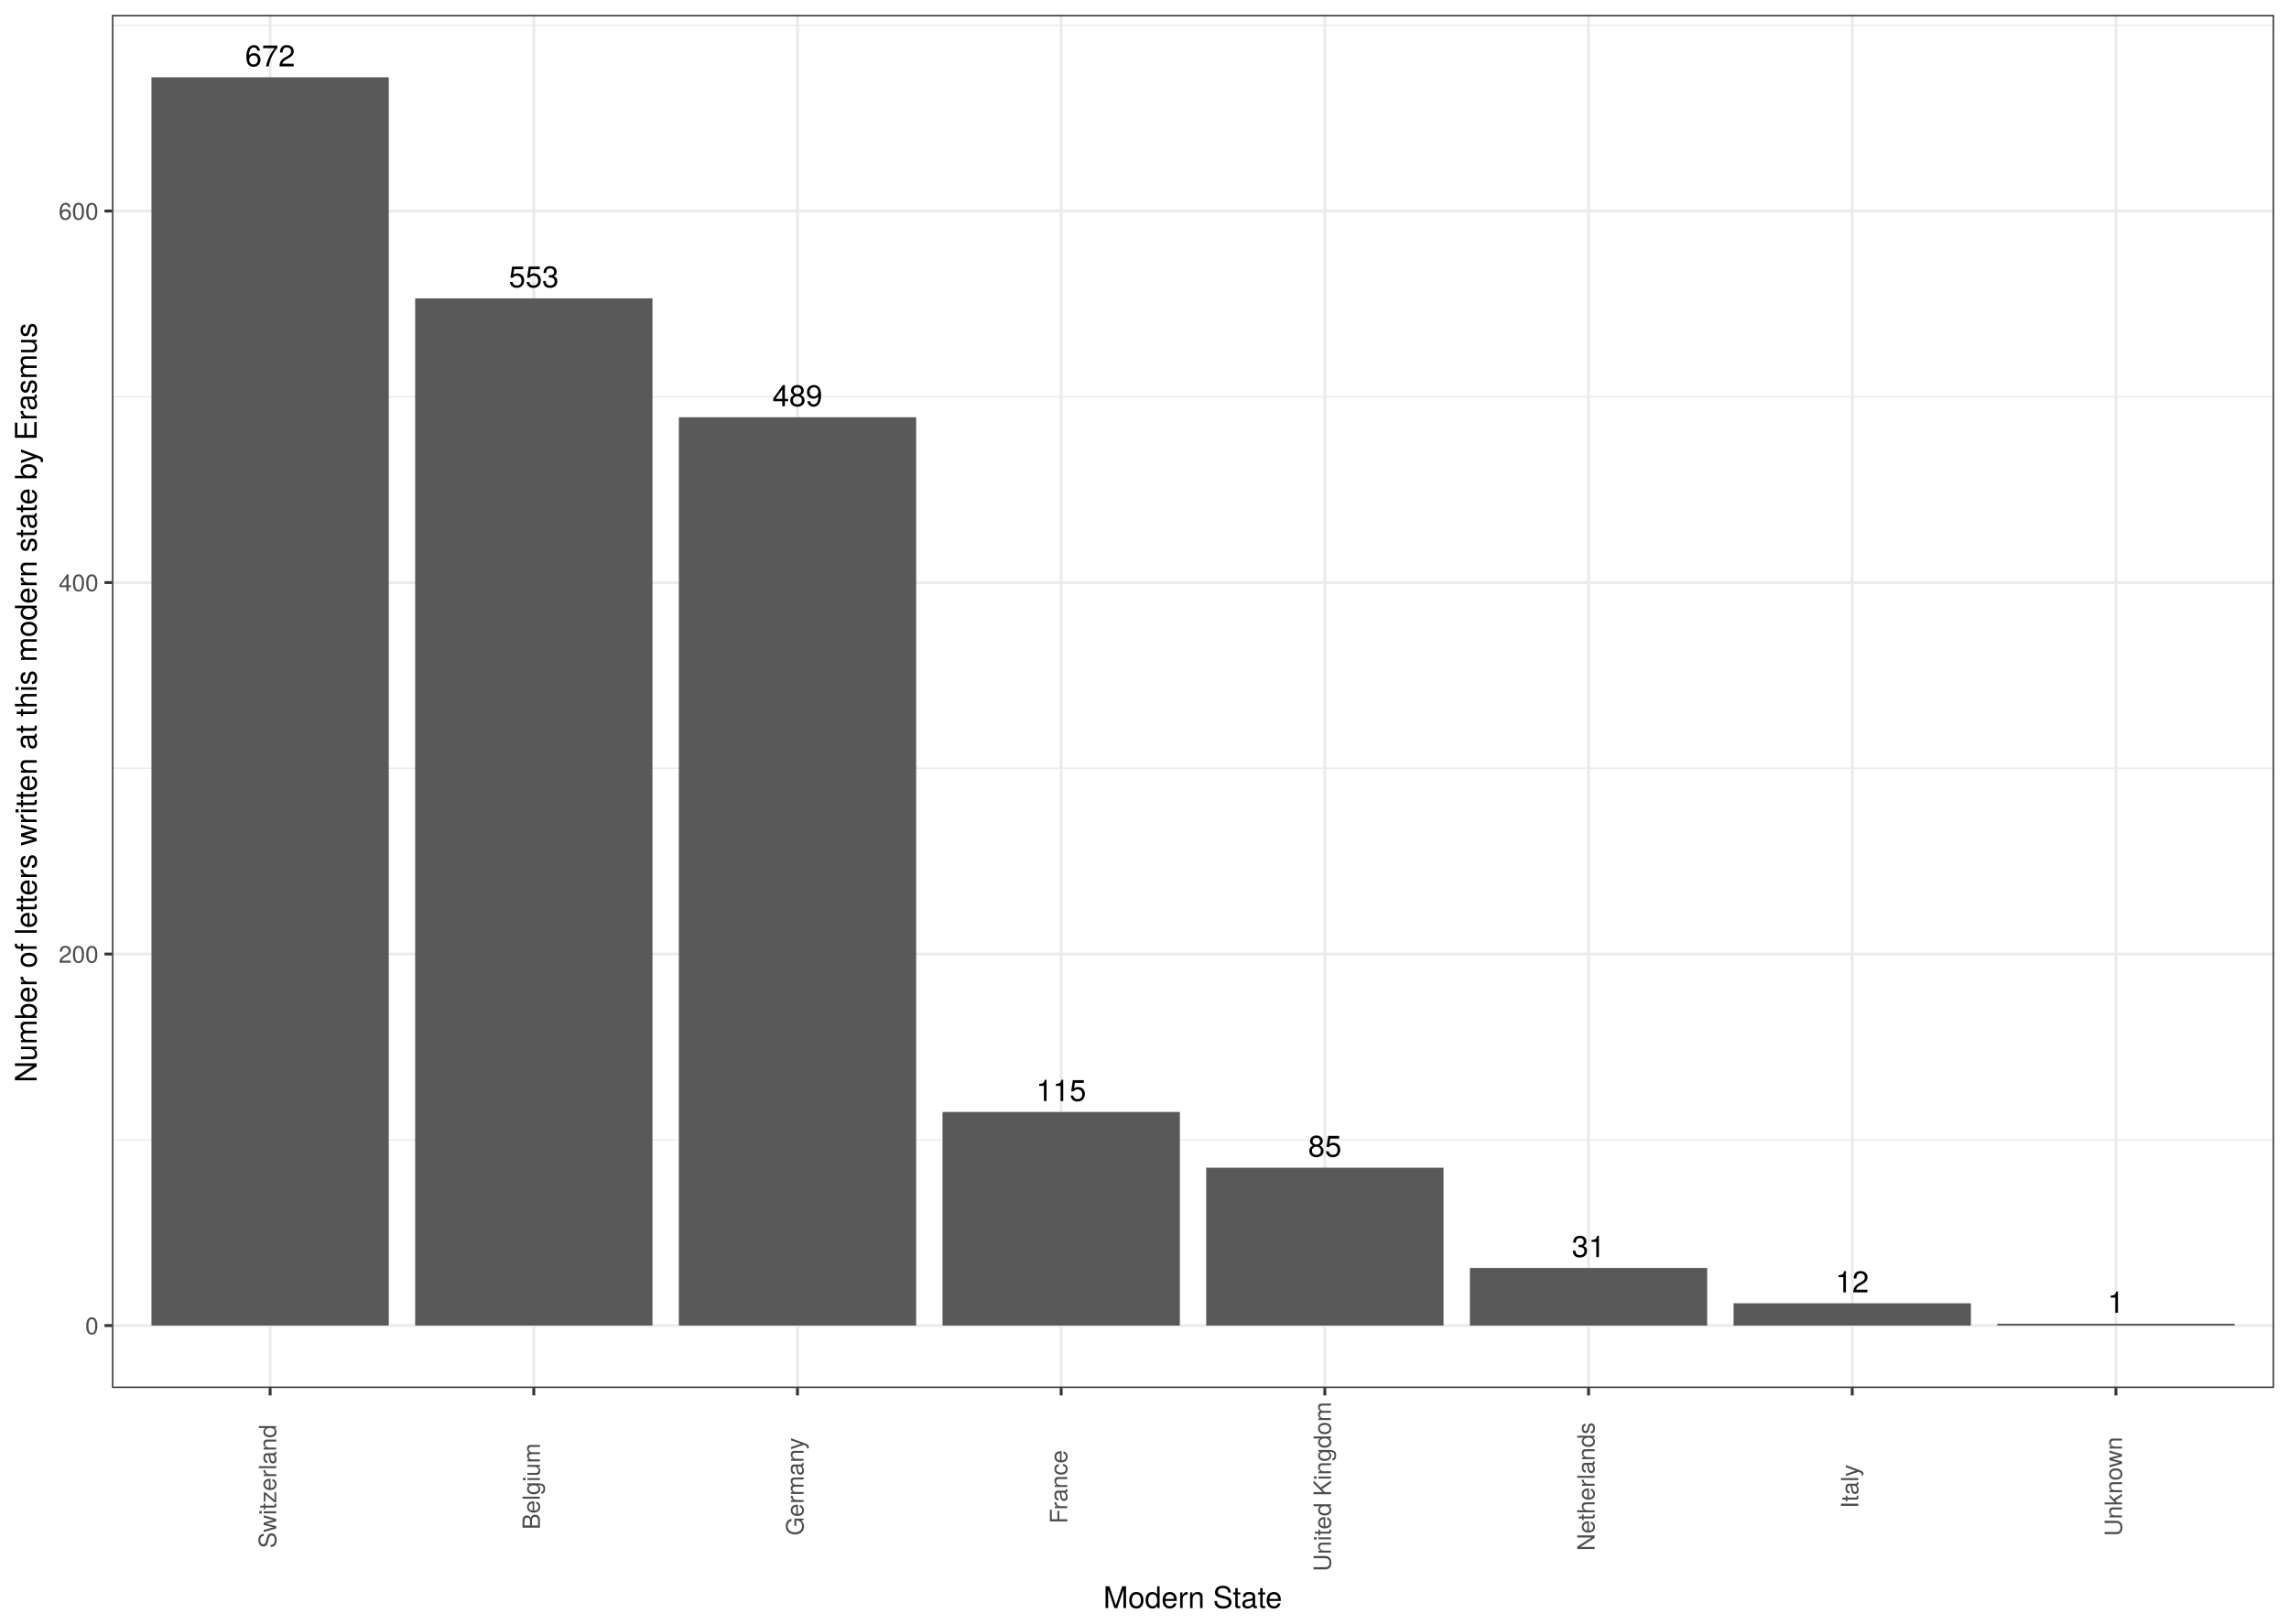
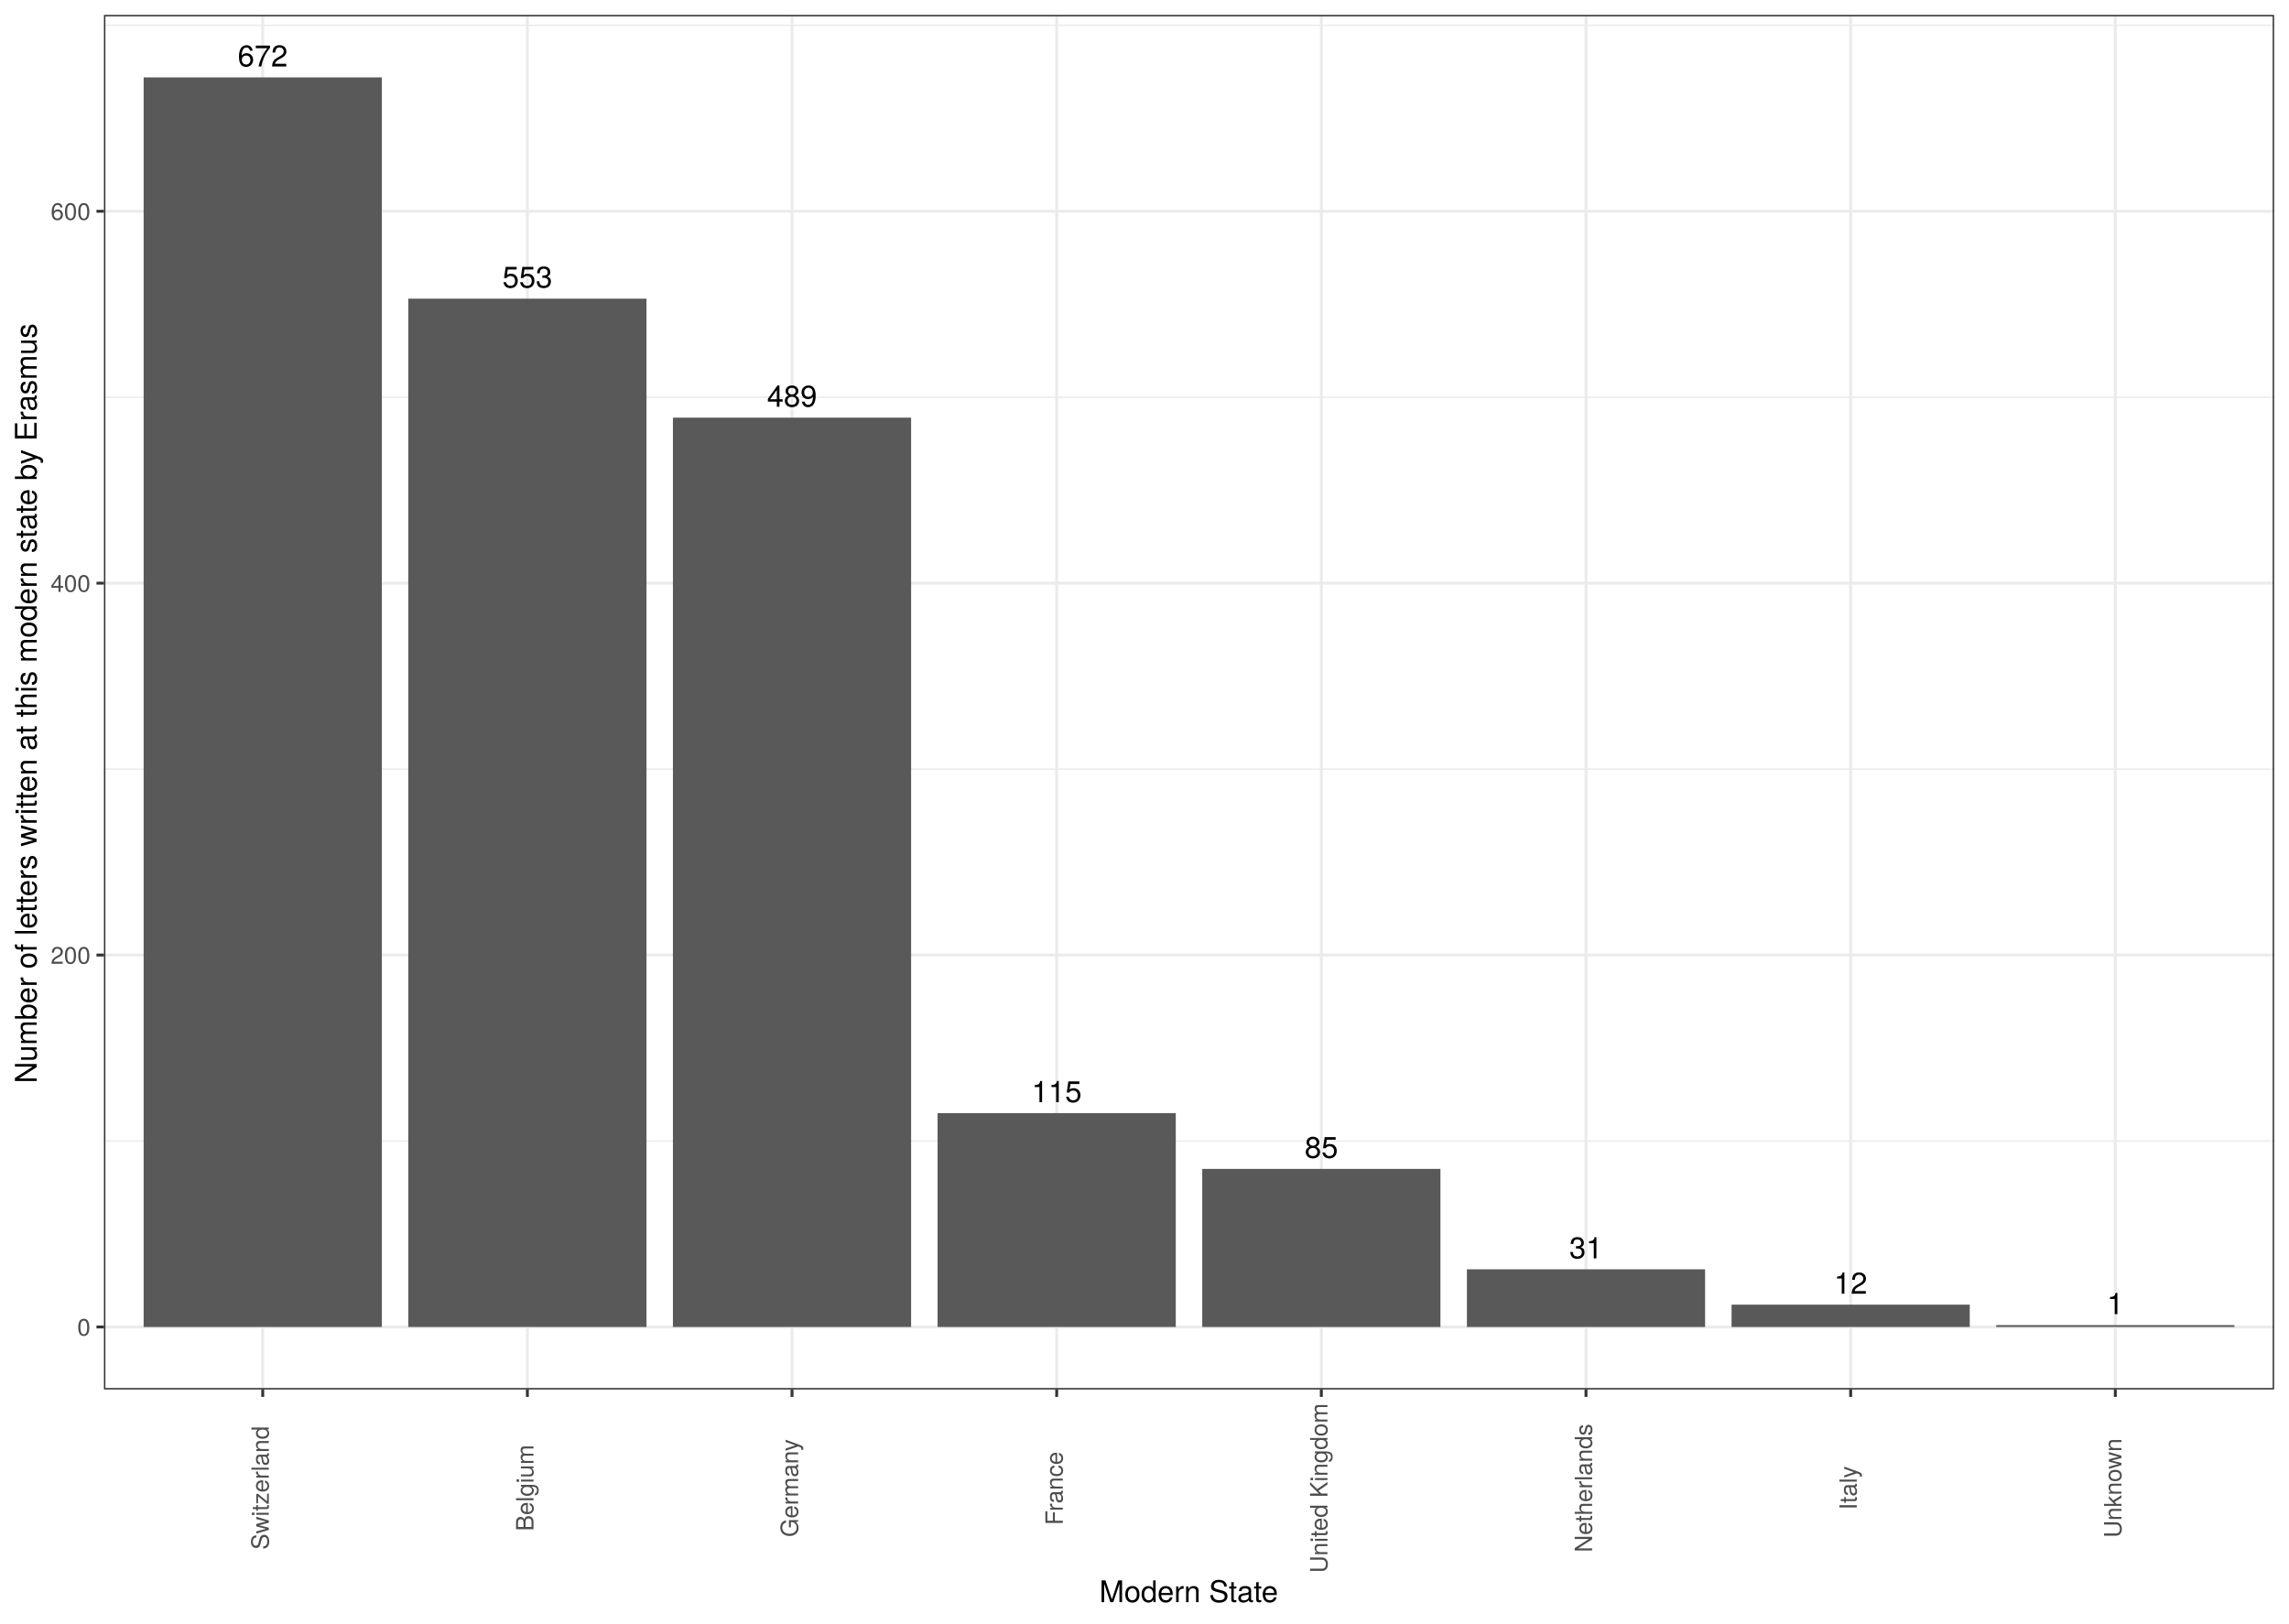
<svg xmlns="http://www.w3.org/2000/svg" viewBox="0 0 842.40 597.60">
  <defs>
    <style type="text/css">
-     line, polyline, path, rect, circle {
+     line, polyline, polygon, path, rect, circle {
      fill: none;
      stroke: #000000;
      stroke-linecap: round;
      stroke-linejoin: round;
      stroke-miterlimit: 10.00;
    }
  </style>
  </defs>
  <rect width="100%" height="100%" style="stroke: none; fill: #FFFFFF;" />
-   <rect x="0.00" y="-0.00" width="842.40" height="597.60" style="stroke-width: 1.07; stroke: #FFFFFF; fill: #FFFFFF;" />
+   <rect x="-0" y="-0" width="842.40" height="597.60" style="stroke-width: 1.07; stroke: #FFFFFF; fill: #FFFFFF;" />
  <defs>
-     <clipPath id="cpNDEuMTg4N3w4MzYuOTIxfDUxMC44OTR8NS40Nzk0NQ==">
-       <rect x="41.19" y="5.48" width="795.73" height="505.41" />
+     <clipPath id="cpMzguMjV8ODM2LjkyfDUxMS40M3w1LjQ4">
+       <rect x="38.25" y="5.48" width="798.67" height="505.95" />
    </clipPath>
  </defs>
-   <rect x="41.19" y="5.48" width="795.73" height="505.41" style="stroke-width: 1.07; stroke: none; fill: #FFFFFF;" clip-path="url(#cpNDEuMTg4N3w4MzYuOTIxfDUxMC44OTR8NS40Nzk0NQ==)" />
-   <polyline points="41.19,419.55 836.92,419.55 " style="stroke-width: 0.53; stroke: #EBEBEB; stroke-linecap: butt;" clip-path="url(#cpNDEuMTg4N3w4MzYuOTIxfDUxMC44OTR8NS40Nzk0NQ==)" />
-   <polyline points="41.19,282.80 836.92,282.80 " style="stroke-width: 0.53; stroke: #EBEBEB; stroke-linecap: butt;" clip-path="url(#cpNDEuMTg4N3w4MzYuOTIxfDUxMC44OTR8NS40Nzk0NQ==)" />
-   <polyline points="41.19,146.05 836.92,146.05 " style="stroke-width: 0.53; stroke: #EBEBEB; stroke-linecap: butt;" clip-path="url(#cpNDEuMTg4N3w4MzYuOTIxfDUxMC44OTR8NS40Nzk0NQ==)" />
-   <polyline points="41.19,9.31 836.92,9.31 " style="stroke-width: 0.53; stroke: #EBEBEB; stroke-linecap: butt;" clip-path="url(#cpNDEuMTg4N3w4MzYuOTIxfDUxMC44OTR8NS40Nzk0NQ==)" />
-   <polyline points="41.19,487.92 836.92,487.92 " style="stroke-width: 1.07; stroke: #EBEBEB; stroke-linecap: butt;" clip-path="url(#cpNDEuMTg4N3w4MzYuOTIxfDUxMC44OTR8NS40Nzk0NQ==)" />
-   <polyline points="41.19,351.17 836.92,351.17 " style="stroke-width: 1.07; stroke: #EBEBEB; stroke-linecap: butt;" clip-path="url(#cpNDEuMTg4N3w4MzYuOTIxfDUxMC44OTR8NS40Nzk0NQ==)" />
-   <polyline points="41.19,214.43 836.92,214.43 " style="stroke-width: 1.07; stroke: #EBEBEB; stroke-linecap: butt;" clip-path="url(#cpNDEuMTg4N3w4MzYuOTIxfDUxMC44OTR8NS40Nzk0NQ==)" />
-   <polyline points="41.19,77.68 836.92,77.68 " style="stroke-width: 1.07; stroke: #EBEBEB; stroke-linecap: butt;" clip-path="url(#cpNDEuMTg4N3w4MzYuOTIxfDUxMC44OTR8NS40Nzk0NQ==)" />
-   <polyline points="99.41,510.89 99.41,5.48 " style="stroke-width: 1.07; stroke: #EBEBEB; stroke-linecap: butt;" clip-path="url(#cpNDEuMTg4N3w4MzYuOTIxfDUxMC44OTR8NS40Nzk0NQ==)" />
-   <polyline points="196.45,510.89 196.45,5.48 " style="stroke-width: 1.07; stroke: #EBEBEB; stroke-linecap: butt;" clip-path="url(#cpNDEuMTg4N3w4MzYuOTIxfDUxMC44OTR8NS40Nzk0NQ==)" />
-   <polyline points="293.49,510.89 293.49,5.48 " style="stroke-width: 1.07; stroke: #EBEBEB; stroke-linecap: butt;" clip-path="url(#cpNDEuMTg4N3w4MzYuOTIxfDUxMC44OTR8NS40Nzk0NQ==)" />
-   <polyline points="390.53,510.89 390.53,5.48 " style="stroke-width: 1.07; stroke: #EBEBEB; stroke-linecap: butt;" clip-path="url(#cpNDEuMTg4N3w4MzYuOTIxfDUxMC44OTR8NS40Nzk0NQ==)" />
-   <polyline points="487.57,510.89 487.57,5.48 " style="stroke-width: 1.07; stroke: #EBEBEB; stroke-linecap: butt;" clip-path="url(#cpNDEuMTg4N3w4MzYuOTIxfDUxMC44OTR8NS40Nzk0NQ==)" />
-   <polyline points="584.62,510.89 584.62,5.48 " style="stroke-width: 1.07; stroke: #EBEBEB; stroke-linecap: butt;" clip-path="url(#cpNDEuMTg4N3w4MzYuOTIxfDUxMC44OTR8NS40Nzk0NQ==)" />
-   <polyline points="681.66,510.89 681.66,5.48 " style="stroke-width: 1.07; stroke: #EBEBEB; stroke-linecap: butt;" clip-path="url(#cpNDEuMTg4N3w4MzYuOTIxfDUxMC44OTR8NS40Nzk0NQ==)" />
-   <polyline points="778.70,510.89 778.70,5.48 " style="stroke-width: 1.07; stroke: #EBEBEB; stroke-linecap: butt;" clip-path="url(#cpNDEuMTg4N3w4MzYuOTIxfDUxMC44OTR8NS40Nzk0NQ==)" />
-   <rect x="55.74" y="28.45" width="87.34" height="459.47" style="stroke-width: 1.07; stroke: none; stroke-linecap: butt; fill: #595959;" clip-path="url(#cpNDEuMTg4N3w4MzYuOTIxfDUxMC44OTR8NS40Nzk0NQ==)" />
-   <rect x="152.79" y="109.82" width="87.34" height="378.10" style="stroke-width: 1.07; stroke: none; stroke-linecap: butt; fill: #595959;" clip-path="url(#cpNDEuMTg4N3w4MzYuOTIxfDUxMC44OTR8NS40Nzk0NQ==)" />
-   <rect x="249.83" y="153.58" width="87.34" height="334.34" style="stroke-width: 1.07; stroke: none; stroke-linecap: butt; fill: #595959;" clip-path="url(#cpNDEuMTg4N3w4MzYuOTIxfDUxMC44OTR8NS40Nzk0NQ==)" />
-   <rect x="346.87" y="409.29" width="87.34" height="78.63" style="stroke-width: 1.07; stroke: none; stroke-linecap: butt; fill: #595959;" clip-path="url(#cpNDEuMTg4N3w4MzYuOTIxfDUxMC44OTR8NS40Nzk0NQ==)" />
-   <rect x="443.91" y="429.80" width="87.34" height="58.12" style="stroke-width: 1.07; stroke: none; stroke-linecap: butt; fill: #595959;" clip-path="url(#cpNDEuMTg4N3w4MzYuOTIxfDUxMC44OTR8NS40Nzk0NQ==)" />
-   <rect x="540.95" y="466.72" width="87.34" height="21.20" style="stroke-width: 1.07; stroke: none; stroke-linecap: butt; fill: #595959;" clip-path="url(#cpNDEuMTg4N3w4MzYuOTIxfDUxMC44OTR8NS40Nzk0NQ==)" />
-   <rect x="637.99" y="479.72" width="87.34" height="8.20" style="stroke-width: 1.07; stroke: none; stroke-linecap: butt; fill: #595959;" clip-path="url(#cpNDEuMTg4N3w4MzYuOTIxfDUxMC44OTR8NS40Nzk0NQ==)" />
-   <rect x="735.03" y="487.24" width="87.34" height="0.68" style="stroke-width: 1.07; stroke: none; stroke-linecap: butt; fill: #595959;" clip-path="url(#cpNDEuMTg4N3w4MzYuOTIxfDUxMC44OTR8NS40Nzk0NQ==)" />
-   <g clip-path="url(#cpNDEuMTg4N3w4MzYuOTIxfDUxMC44OTR8NS40Nzk0NQ==)">
-     <text x="90.20" y="24.43" style="font-size: 11.04px; font-family: TeX Gyre Heros;" textLength="18.43px" lengthAdjust="spacingAndGlyphs">672</text>
+   <rect x="38.25" y="5.48" width="798.67" height="505.95" style="stroke-width: 1.07; stroke: none; fill: #FFFFFF;" clip-path="url(#cpMzguMjV8ODM2LjkyfDUxMS40M3w1LjQ4)" />
+   <polyline points="38.25,419.99 836.92,419.99 " style="stroke-width: 0.53; stroke: #EBEBEB; stroke-linecap: butt;" clip-path="url(#cpMzguMjV8ODM2LjkyfDUxMS40M3w1LjQ4)" />
+   <polyline points="38.25,283.09 836.92,283.09 " style="stroke-width: 0.53; stroke: #EBEBEB; stroke-linecap: butt;" clip-path="url(#cpMzguMjV8ODM2LjkyfDUxMS40M3w1LjQ4)" />
+   <polyline points="38.25,146.20 836.92,146.20 " style="stroke-width: 0.53; stroke: #EBEBEB; stroke-linecap: butt;" clip-path="url(#cpMzguMjV8ODM2LjkyfDUxMS40M3w1LjQ4)" />
+   <polyline points="38.25,9.31 836.92,9.31 " style="stroke-width: 0.53; stroke: #EBEBEB; stroke-linecap: butt;" clip-path="url(#cpMzguMjV8ODM2LjkyfDUxMS40M3w1LjQ4)" />
+   <polyline points="38.25,488.43 836.92,488.43 " style="stroke-width: 1.07; stroke: #EBEBEB; stroke-linecap: butt;" clip-path="url(#cpMzguMjV8ODM2LjkyfDUxMS40M3w1LjQ4)" />
+   <polyline points="38.25,351.54 836.92,351.54 " style="stroke-width: 1.07; stroke: #EBEBEB; stroke-linecap: butt;" clip-path="url(#cpMzguMjV8ODM2LjkyfDUxMS40M3w1LjQ4)" />
+   <polyline points="38.25,214.65 836.92,214.65 " style="stroke-width: 1.07; stroke: #EBEBEB; stroke-linecap: butt;" clip-path="url(#cpMzguMjV8ODM2LjkyfDUxMS40M3w1LjQ4)" />
+   <polyline points="38.25,77.76 836.92,77.76 " style="stroke-width: 1.07; stroke: #EBEBEB; stroke-linecap: butt;" clip-path="url(#cpMzguMjV8ODM2LjkyfDUxMS40M3w1LjQ4)" />
+   <polyline points="96.69,511.43 96.69,5.48 " style="stroke-width: 1.07; stroke: #EBEBEB; stroke-linecap: butt;" clip-path="url(#cpMzguMjV8ODM2LjkyfDUxMS40M3w1LjQ4)" />
+   <polyline points="194.09,511.43 194.09,5.48 " style="stroke-width: 1.07; stroke: #EBEBEB; stroke-linecap: butt;" clip-path="url(#cpMzguMjV8ODM2LjkyfDUxMS40M3w1LjQ4)" />
+   <polyline points="291.48,511.43 291.48,5.48 " style="stroke-width: 1.07; stroke: #EBEBEB; stroke-linecap: butt;" clip-path="url(#cpMzguMjV8ODM2LjkyfDUxMS40M3w1LjQ4)" />
+   <polyline points="388.88,511.43 388.88,5.48 " style="stroke-width: 1.07; stroke: #EBEBEB; stroke-linecap: butt;" clip-path="url(#cpMzguMjV8ODM2LjkyfDUxMS40M3w1LjQ4)" />
+   <polyline points="486.28,511.43 486.28,5.48 " style="stroke-width: 1.07; stroke: #EBEBEB; stroke-linecap: butt;" clip-path="url(#cpMzguMjV8ODM2LjkyfDUxMS40M3w1LjQ4)" />
+   <polyline points="583.68,511.43 583.68,5.48 " style="stroke-width: 1.07; stroke: #EBEBEB; stroke-linecap: butt;" clip-path="url(#cpMzguMjV8ODM2LjkyfDUxMS40M3w1LjQ4)" />
+   <polyline points="681.08,511.43 681.08,5.48 " style="stroke-width: 1.07; stroke: #EBEBEB; stroke-linecap: butt;" clip-path="url(#cpMzguMjV8ODM2LjkyfDUxMS40M3w1LjQ4)" />
+   <polyline points="778.48,511.43 778.48,5.48 " style="stroke-width: 1.07; stroke: #EBEBEB; stroke-linecap: butt;" clip-path="url(#cpMzguMjV8ODM2LjkyfDUxMS40M3w1LjQ4)" />
+   <rect x="52.86" y="28.48" width="87.66" height="459.95" style="stroke-width: 1.07; stroke: none; stroke-linecap: square; stroke-linejoin: miter; fill: #595959;" clip-path="url(#cpMzguMjV8ODM2LjkyfDUxMS40M3w1LjQ4)" />
+   <rect x="150.26" y="109.93" width="87.66" height="378.50" style="stroke-width: 1.07; stroke: none; stroke-linecap: square; stroke-linejoin: miter; fill: #595959;" clip-path="url(#cpMzguMjV8ODM2LjkyfDUxMS40M3w1LjQ4)" />
+   <rect x="247.65" y="153.73" width="87.66" height="334.70" style="stroke-width: 1.07; stroke: none; stroke-linecap: square; stroke-linejoin: miter; fill: #595959;" clip-path="url(#cpMzguMjV8ODM2LjkyfDUxMS40M3w1LjQ4)" />
+   <rect x="345.05" y="409.72" width="87.66" height="78.71" style="stroke-width: 1.07; stroke: none; stroke-linecap: square; stroke-linejoin: miter; fill: #595959;" clip-path="url(#cpMzguMjV8ODM2LjkyfDUxMS40M3w1LjQ4)" />
+   <rect x="442.45" y="430.25" width="87.66" height="58.18" style="stroke-width: 1.07; stroke: none; stroke-linecap: square; stroke-linejoin: miter; fill: #595959;" clip-path="url(#cpMzguMjV8ODM2LjkyfDUxMS40M3w1LjQ4)" />
+   <rect x="539.85" y="467.21" width="87.66" height="21.22" style="stroke-width: 1.07; stroke: none; stroke-linecap: square; stroke-linejoin: miter; fill: #595959;" clip-path="url(#cpMzguMjV8ODM2LjkyfDUxMS40M3w1LjQ4)" />
+   <rect x="637.25" y="480.22" width="87.66" height="8.21" style="stroke-width: 1.07; stroke: none; stroke-linecap: square; stroke-linejoin: miter; fill: #595959;" clip-path="url(#cpMzguMjV8ODM2LjkyfDUxMS40M3w1LjQ4)" />
+   <rect x="734.65" y="487.75" width="87.66" height="0.68" style="stroke-width: 1.07; stroke: none; stroke-linecap: square; stroke-linejoin: miter; fill: #595959;" clip-path="url(#cpMzguMjV8ODM2LjkyfDUxMS40M3w1LjQ4)" />
+   <g clip-path="url(#cpMzguMjV8ODM2LjkyfDUxMS40M3w1LjQ4)">
+     <text x="87.48" y="24.45" style="font-size: 11.04px; font-family: TeX Gyre Heros;" textLength="18.41px" lengthAdjust="spacingAndGlyphs">672</text>
  </g>
-   <g clip-path="url(#cpNDEuMTg4N3w4MzYuOTIxfDUxMC44OTR8NS40Nzk0NQ==)">
-     <text x="187.24" y="105.79" style="font-size: 11.04px; font-family: TeX Gyre Heros;" textLength="18.43px" lengthAdjust="spacingAndGlyphs">553</text>
+   <g clip-path="url(#cpMzguMjV8ODM2LjkyfDUxMS40M3w1LjQ4)">
+     <text x="184.88" y="105.90" style="font-size: 11.04px; font-family: TeX Gyre Heros;" textLength="18.41px" lengthAdjust="spacingAndGlyphs">553</text>
  </g>
-   <g clip-path="url(#cpNDEuMTg4N3w4MzYuOTIxfDUxMC44OTR8NS40Nzk0NQ==)">
-     <text x="284.28" y="149.55" style="font-size: 11.04px; font-family: TeX Gyre Heros;" textLength="18.43px" lengthAdjust="spacingAndGlyphs">489</text>
+   <g clip-path="url(#cpMzguMjV8ODM2LjkyfDUxMS40M3w1LjQ4)">
+     <text x="282.28" y="149.71" style="font-size: 11.04px; font-family: TeX Gyre Heros;" textLength="18.41px" lengthAdjust="spacingAndGlyphs">489</text>
  </g>
-   <g clip-path="url(#cpNDEuMTg4N3w4MzYuOTIxfDUxMC44OTR8NS40Nzk0NQ==)">
-     <text x="381.32" y="405.27" style="font-size: 11.04px; font-family: TeX Gyre Heros;" textLength="18.43px" lengthAdjust="spacingAndGlyphs">115</text>
+   <g clip-path="url(#cpMzguMjV8ODM2LjkyfDUxMS40M3w1LjQ4)">
+     <text x="379.68" y="405.70" style="font-size: 11.04px; font-family: TeX Gyre Heros;" textLength="18.41px" lengthAdjust="spacingAndGlyphs">115</text>
  </g>
-   <g clip-path="url(#cpNDEuMTg4N3w4MzYuOTIxfDUxMC44OTR8NS40Nzk0NQ==)">
-     <text x="481.43" y="425.78" style="font-size: 11.04px; font-family: TeX Gyre Heros;" textLength="12.28px" lengthAdjust="spacingAndGlyphs">85</text>
+   <g clip-path="url(#cpMzguMjV8ODM2LjkyfDUxMS40M3w1LjQ4)">
+     <text x="480.14" y="426.23" style="font-size: 11.04px; font-family: TeX Gyre Heros;" textLength="12.28px" lengthAdjust="spacingAndGlyphs">85</text>
  </g>
-   <g clip-path="url(#cpNDEuMTg4N3w4MzYuOTIxfDUxMC44OTR8NS40Nzk0NQ==)">
-     <text x="578.47" y="462.70" style="font-size: 11.04px; font-family: TeX Gyre Heros;" textLength="12.28px" lengthAdjust="spacingAndGlyphs">31</text>
+   <g clip-path="url(#cpMzguMjV8ODM2LjkyfDUxMS40M3w1LjQ4)">
+     <text x="577.54" y="463.19" style="font-size: 11.04px; font-family: TeX Gyre Heros;" textLength="12.28px" lengthAdjust="spacingAndGlyphs">31</text>
  </g>
-   <g clip-path="url(#cpNDEuMTg4N3w4MzYuOTIxfDUxMC44OTR8NS40Nzk0NQ==)">
-     <text x="675.51" y="475.69" style="font-size: 11.04px; font-family: TeX Gyre Heros;" textLength="12.28px" lengthAdjust="spacingAndGlyphs">12</text>
+   <g clip-path="url(#cpMzguMjV8ODM2LjkyfDUxMS40M3w1LjQ4)">
+     <text x="674.94" y="476.19" style="font-size: 11.04px; font-family: TeX Gyre Heros;" textLength="12.28px" lengthAdjust="spacingAndGlyphs">12</text>
  </g>
-   <g clip-path="url(#cpNDEuMTg4N3w4MzYuOTIxfDUxMC44OTR8NS40Nzk0NQ==)">
-     <text x="775.63" y="483.21" style="font-size: 11.04px; font-family: TeX Gyre Heros;" textLength="6.14px" lengthAdjust="spacingAndGlyphs">1</text>
+   <g clip-path="url(#cpMzguMjV8ODM2LjkyfDUxMS40M3w1LjQ4)">
+     <text x="775.41" y="483.72" style="font-size: 11.04px; font-family: TeX Gyre Heros;" textLength="6.14px" lengthAdjust="spacingAndGlyphs">1</text>
  </g>
-   <rect x="41.19" y="5.48" width="795.73" height="505.41" style="stroke-width: 1.07; stroke: #333333;" clip-path="url(#cpNDEuMTg4N3w4MzYuOTIxfDUxMC44OTR8NS40Nzk0NQ==)" />
+   <rect x="38.25" y="5.48" width="798.67" height="505.95" style="stroke-width: 1.07; stroke: #333333;" clip-path="url(#cpMzguMjV8ODM2LjkyfDUxMS40M3w1LjQ4)" />
  <defs>
-     <clipPath id="cpMHw4NDIuNHw1OTcuNnww">
+     <clipPath id="cpMC4wMHw4NDIuNDB8NTk3LjYwfDAuMDA=">
      <rect x="0.00" y="0.00" width="842.40" height="597.60" />
    </clipPath>
  </defs>
-   <g clip-path="url(#cpMHw4NDIuNHw1OTcuNnww)">
-     <text x="31.37" y="491.12" style="font-size: 8.80px; fill: #4D4D4D; font-family: TeX Gyre Heros;" textLength="4.89px" lengthAdjust="spacingAndGlyphs">0</text>
+   <g clip-path="url(#cpMC4wMHw4NDIuNDB8NTk3LjYwfDAuMDA=)">
+     <text x="28.42" y="491.64" style="font-size: 8.80px; fill: #4D4D4D; font-family: TeX Gyre Heros;" textLength="4.89px" lengthAdjust="spacingAndGlyphs">0</text>
  </g>
-   <g clip-path="url(#cpMHw4NDIuNHw1OTcuNnww)">
-     <text x="21.58" y="354.38" style="font-size: 8.80px; fill: #4D4D4D; font-family: TeX Gyre Heros;" textLength="14.67px" lengthAdjust="spacingAndGlyphs">200</text>
+   <g clip-path="url(#cpMC4wMHw4NDIuNDB8NTk3LjYwfDAuMDA=)">
+     <text x="18.64" y="354.75" style="font-size: 8.80px; fill: #4D4D4D; font-family: TeX Gyre Heros;" textLength="14.68px" lengthAdjust="spacingAndGlyphs">200</text>
  </g>
-   <g clip-path="url(#cpMHw4NDIuNHw1OTcuNnww)">
-     <text x="21.58" y="217.63" style="font-size: 8.80px; fill: #4D4D4D; font-family: TeX Gyre Heros;" textLength="14.67px" lengthAdjust="spacingAndGlyphs">400</text>
+   <g clip-path="url(#cpMC4wMHw4NDIuNDB8NTk3LjYwfDAuMDA=)">
+     <text x="18.64" y="217.86" style="font-size: 8.80px; fill: #4D4D4D; font-family: TeX Gyre Heros;" textLength="14.68px" lengthAdjust="spacingAndGlyphs">400</text>
  </g>
-   <g clip-path="url(#cpMHw4NDIuNHw1OTcuNnww)">
-     <text x="21.58" y="80.88" style="font-size: 8.80px; fill: #4D4D4D; font-family: TeX Gyre Heros;" textLength="14.67px" lengthAdjust="spacingAndGlyphs">600</text>
+   <g clip-path="url(#cpMC4wMHw4NDIuNDB8NTk3LjYwfDAuMDA=)">
+     <text x="18.64" y="80.97" style="font-size: 8.80px; fill: #4D4D4D; font-family: TeX Gyre Heros;" textLength="14.68px" lengthAdjust="spacingAndGlyphs">600</text>
  </g>
-   <polyline points="38.45,487.92 41.19,487.92 " style="stroke-width: 1.07; stroke: #333333; stroke-linecap: butt;" clip-path="url(#cpMHw4NDIuNHw1OTcuNnww)" />
-   <polyline points="38.45,351.17 41.19,351.17 " style="stroke-width: 1.07; stroke: #333333; stroke-linecap: butt;" clip-path="url(#cpMHw4NDIuNHw1OTcuNnww)" />
-   <polyline points="38.45,214.43 41.19,214.43 " style="stroke-width: 1.07; stroke: #333333; stroke-linecap: butt;" clip-path="url(#cpMHw4NDIuNHw1OTcuNnww)" />
-   <polyline points="38.45,77.68 41.19,77.68 " style="stroke-width: 1.07; stroke: #333333; stroke-linecap: butt;" clip-path="url(#cpMHw4NDIuNHw1OTcuNnww)" />
-   <polyline points="99.41,513.63 99.41,510.89 " style="stroke-width: 1.07; stroke: #333333; stroke-linecap: butt;" clip-path="url(#cpMHw4NDIuNHw1OTcuNnww)" />
-   <polyline points="196.45,513.63 196.45,510.89 " style="stroke-width: 1.07; stroke: #333333; stroke-linecap: butt;" clip-path="url(#cpMHw4NDIuNHw1OTcuNnww)" />
-   <polyline points="293.49,513.63 293.49,510.89 " style="stroke-width: 1.07; stroke: #333333; stroke-linecap: butt;" clip-path="url(#cpMHw4NDIuNHw1OTcuNnww)" />
-   <polyline points="390.53,513.63 390.53,510.89 " style="stroke-width: 1.07; stroke: #333333; stroke-linecap: butt;" clip-path="url(#cpMHw4NDIuNHw1OTcuNnww)" />
-   <polyline points="487.57,513.63 487.57,510.89 " style="stroke-width: 1.07; stroke: #333333; stroke-linecap: butt;" clip-path="url(#cpMHw4NDIuNHw1OTcuNnww)" />
-   <polyline points="584.62,513.63 584.62,510.89 " style="stroke-width: 1.07; stroke: #333333; stroke-linecap: butt;" clip-path="url(#cpMHw4NDIuNHw1OTcuNnww)" />
-   <polyline points="681.66,513.63 681.66,510.89 " style="stroke-width: 1.07; stroke: #333333; stroke-linecap: butt;" clip-path="url(#cpMHw4NDIuNHw1OTcuNnww)" />
-   <polyline points="778.70,513.63 778.70,510.89 " style="stroke-width: 1.07; stroke: #333333; stroke-linecap: butt;" clip-path="url(#cpMHw4NDIuNHw1OTcuNnww)" />
-   <g clip-path="url(#cpMHw4NDIuNHw1OTcuNnww)">
-     <text transform="translate(101.66,569.85) rotate(-90)" style="font-size: 8.80px; fill: #4D4D4D; font-family: TeX Gyre Heros;" textLength="45.46px" lengthAdjust="spacingAndGlyphs">Switzerland</text>
+   <polyline points="35.51,488.43 38.25,488.43 " style="stroke-width: 1.07; stroke: #333333; stroke-linecap: butt;" clip-path="url(#cpMC4wMHw4NDIuNDB8NTk3LjYwfDAuMDA=)" />
+   <polyline points="35.51,351.54 38.25,351.54 " style="stroke-width: 1.07; stroke: #333333; stroke-linecap: butt;" clip-path="url(#cpMC4wMHw4NDIuNDB8NTk3LjYwfDAuMDA=)" />
+   <polyline points="35.51,214.65 38.25,214.65 " style="stroke-width: 1.07; stroke: #333333; stroke-linecap: butt;" clip-path="url(#cpMC4wMHw4NDIuNDB8NTk3LjYwfDAuMDA=)" />
+   <polyline points="35.51,77.76 38.25,77.76 " style="stroke-width: 1.07; stroke: #333333; stroke-linecap: butt;" clip-path="url(#cpMC4wMHw4NDIuNDB8NTk3LjYwfDAuMDA=)" />
+   <polyline points="96.69,514.17 96.69,511.43 " style="stroke-width: 1.07; stroke: #333333; stroke-linecap: butt;" clip-path="url(#cpMC4wMHw4NDIuNDB8NTk3LjYwfDAuMDA=)" />
+   <polyline points="194.09,514.17 194.09,511.43 " style="stroke-width: 1.07; stroke: #333333; stroke-linecap: butt;" clip-path="url(#cpMC4wMHw4NDIuNDB8NTk3LjYwfDAuMDA=)" />
+   <polyline points="291.48,514.17 291.48,511.43 " style="stroke-width: 1.07; stroke: #333333; stroke-linecap: butt;" clip-path="url(#cpMC4wMHw4NDIuNDB8NTk3LjYwfDAuMDA=)" />
+   <polyline points="388.88,514.17 388.88,511.43 " style="stroke-width: 1.07; stroke: #333333; stroke-linecap: butt;" clip-path="url(#cpMC4wMHw4NDIuNDB8NTk3LjYwfDAuMDA=)" />
+   <polyline points="486.28,514.17 486.28,511.43 " style="stroke-width: 1.07; stroke: #333333; stroke-linecap: butt;" clip-path="url(#cpMC4wMHw4NDIuNDB8NTk3LjYwfDAuMDA=)" />
+   <polyline points="583.68,514.17 583.68,511.43 " style="stroke-width: 1.07; stroke: #333333; stroke-linecap: butt;" clip-path="url(#cpMC4wMHw4NDIuNDB8NTk3LjYwfDAuMDA=)" />
+   <polyline points="681.08,514.17 681.08,511.43 " style="stroke-width: 1.07; stroke: #333333; stroke-linecap: butt;" clip-path="url(#cpMC4wMHw4NDIuNDB8NTk3LjYwfDAuMDA=)" />
+   <polyline points="778.48,514.17 778.48,511.43 " style="stroke-width: 1.07; stroke: #333333; stroke-linecap: butt;" clip-path="url(#cpMC4wMHw4NDIuNDB8NTk3LjYwfDAuMDA=)" />
+   <g clip-path="url(#cpMC4wMHw4NDIuNDB8NTk3LjYwfDAuMDA=)">
+     <text transform="translate(98.93,570.40) rotate(-90)" style="font-size: 8.80px; fill: #4D4D4D; font-family: TeX Gyre Heros;" textLength="45.48px" lengthAdjust="spacingAndGlyphs">Switzerland</text>
  </g>
-   <g clip-path="url(#cpMHw4NDIuNHw1OTcuNnww)">
-     <text transform="translate(198.70,563.00) rotate(-90)" style="font-size: 8.80px; fill: #4D4D4D; font-family: TeX Gyre Heros;" textLength="31.77px" lengthAdjust="spacingAndGlyphs">Belgium</text>
+   <g clip-path="url(#cpMC4wMHw4NDIuNDB8NTk3LjYwfDAuMDA=)">
+     <text transform="translate(196.33,563.56) rotate(-90)" style="font-size: 8.80px; fill: #4D4D4D; font-family: TeX Gyre Heros;" textLength="31.79px" lengthAdjust="spacingAndGlyphs">Belgium</text>
  </g>
-   <g clip-path="url(#cpMHw4NDIuNHw1OTcuNnww)">
-     <text transform="translate(295.74,565.20) rotate(-90)" style="font-size: 8.80px; fill: #4D4D4D; font-family: TeX Gyre Heros;" textLength="36.17px" lengthAdjust="spacingAndGlyphs">Germany</text>
+   <g clip-path="url(#cpMC4wMHw4NDIuNDB8NTk3LjYwfDAuMDA=)">
+     <text transform="translate(293.73,565.76) rotate(-90)" style="font-size: 8.80px; fill: #4D4D4D; font-family: TeX Gyre Heros;" textLength="36.19px" lengthAdjust="spacingAndGlyphs">Germany</text>
  </g>
-   <g clip-path="url(#cpMHw4NDIuNHw1OTcuNnww)">
-     <text transform="translate(392.78,560.80) rotate(-90)" style="font-size: 8.80px; fill: #4D4D4D; font-family: TeX Gyre Heros;" textLength="27.38px" lengthAdjust="spacingAndGlyphs">France</text>
+   <g clip-path="url(#cpMC4wMHw4NDIuNDB8NTk3LjYwfDAuMDA=)">
+     <text transform="translate(391.13,561.36) rotate(-90)" style="font-size: 8.80px; fill: #4D4D4D; font-family: TeX Gyre Heros;" textLength="27.39px" lengthAdjust="spacingAndGlyphs">France</text>
  </g>
-   <g clip-path="url(#cpMHw4NDIuNHw1OTcuNnww)">
-     <text transform="translate(489.82,578.41) rotate(-90)" style="font-size: 8.80px; fill: #4D4D4D; font-family: TeX Gyre Heros;" textLength="62.58px" lengthAdjust="spacingAndGlyphs">United Kingdom</text>
+   <g clip-path="url(#cpMC4wMHw4NDIuNDB8NTk3LjYwfDAuMDA=)">
+     <text transform="translate(488.53,578.96) rotate(-90)" style="font-size: 8.80px; fill: #4D4D4D; font-family: TeX Gyre Heros;" textLength="62.60px" lengthAdjust="spacingAndGlyphs">United Kingdom</text>
  </g>
-   <g clip-path="url(#cpMHw4NDIuNHw1OTcuNnww)">
-     <text transform="translate(586.86,570.83) rotate(-90)" style="font-size: 8.80px; fill: #4D4D4D; font-family: TeX Gyre Heros;" textLength="47.42px" lengthAdjust="spacingAndGlyphs">Netherlands</text>
+   <g clip-path="url(#cpMC4wMHw4NDIuNDB8NTk3LjYwfDAuMDA=)">
+     <text transform="translate(585.93,571.38) rotate(-90)" style="font-size: 8.80px; fill: #4D4D4D; font-family: TeX Gyre Heros;" textLength="47.44px" lengthAdjust="spacingAndGlyphs">Netherlands</text>
  </g>
-   <g clip-path="url(#cpMHw4NDIuNHw1OTcuNnww)">
-     <text transform="translate(683.90,555.18) rotate(-90)" style="font-size: 8.80px; fill: #4D4D4D; font-family: TeX Gyre Heros;" textLength="16.13px" lengthAdjust="spacingAndGlyphs">Italy</text>
+   <g clip-path="url(#cpMC4wMHw4NDIuNDB8NTk3LjYwfDAuMDA=)">
+     <text transform="translate(683.33,555.73) rotate(-90)" style="font-size: 8.80px; fill: #4D4D4D; font-family: TeX Gyre Heros;" textLength="16.14px" lengthAdjust="spacingAndGlyphs">Italy</text>
  </g>
-   <g clip-path="url(#cpMHw4NDIuNHw1OTcuNnww)">
-     <text transform="translate(780.94,565.45) rotate(-90)" style="font-size: 8.80px; fill: #4D4D4D; font-family: TeX Gyre Heros;" textLength="36.67px" lengthAdjust="spacingAndGlyphs">Unknown</text>
+   <g clip-path="url(#cpMC4wMHw4NDIuNDB8NTk3LjYwfDAuMDA=)">
+     <text transform="translate(780.73,566.00) rotate(-90)" style="font-size: 8.80px; fill: #4D4D4D; font-family: TeX Gyre Heros;" textLength="36.68px" lengthAdjust="spacingAndGlyphs">Unknown</text>
  </g>
-   <g clip-path="url(#cpMHw4NDIuNHw1OTcuNnww)">
-     <text x="406.04" y="591.90" style="font-size: 11.00px; font-family: TeX Gyre Heros;" textLength="66.03px" lengthAdjust="spacingAndGlyphs">Modern State</text>
+   <g clip-path="url(#cpMC4wMHw4NDIuNDB8NTk3LjYwfDAuMDA=)">
+     <text x="404.57" y="589.72" style="font-size: 11.00px; font-family: TeX Gyre Heros;" textLength="66.03px" lengthAdjust="spacingAndGlyphs">Modern State</text>
  </g>
-   <g clip-path="url(#cpMHw4NDIuNHw1OTcuNnww)">
-     <text transform="translate(13.50,398.49) rotate(-90)" style="font-size: 11.00px; font-family: TeX Gyre Heros;" textLength="280.60px" lengthAdjust="spacingAndGlyphs">Number of letters written at this modern state by Erasmus</text>
+   <g clip-path="url(#cpMC4wMHw4NDIuNDB8NTk3LjYwfDAuMDA=)">
+     <text transform="translate(13.50,398.75) rotate(-90)" style="font-size: 11.00px; font-family: TeX Gyre Heros;" textLength="280.60px" lengthAdjust="spacingAndGlyphs">Number of letters written at this modern state by Erasmus</text>
  </g>
</svg>
